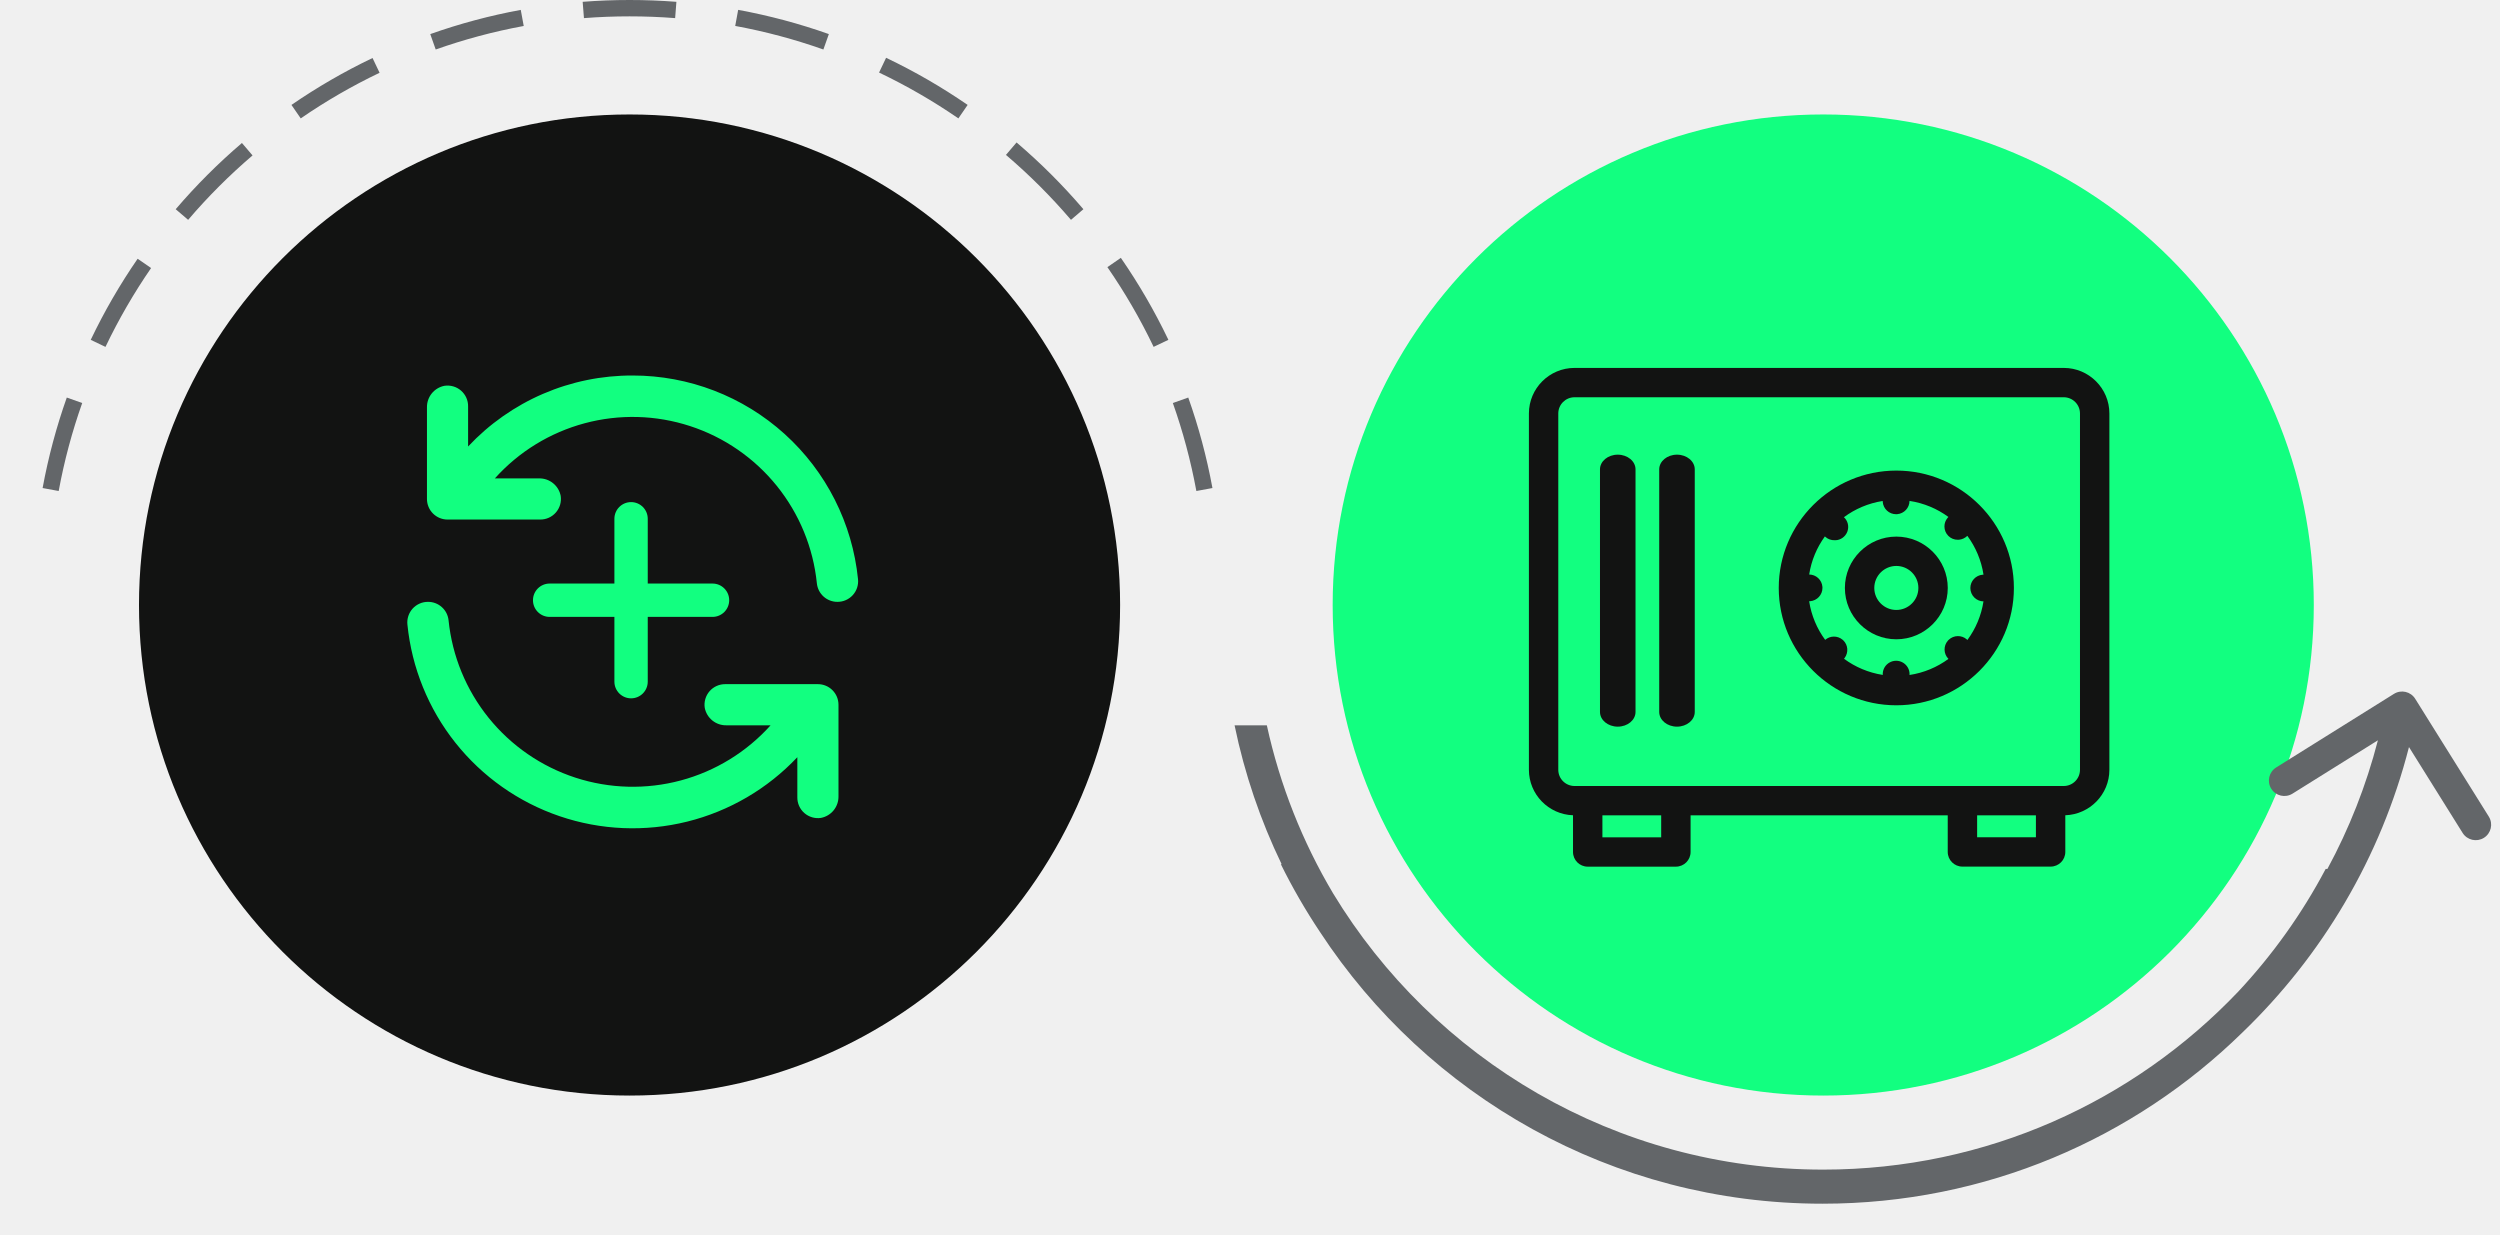
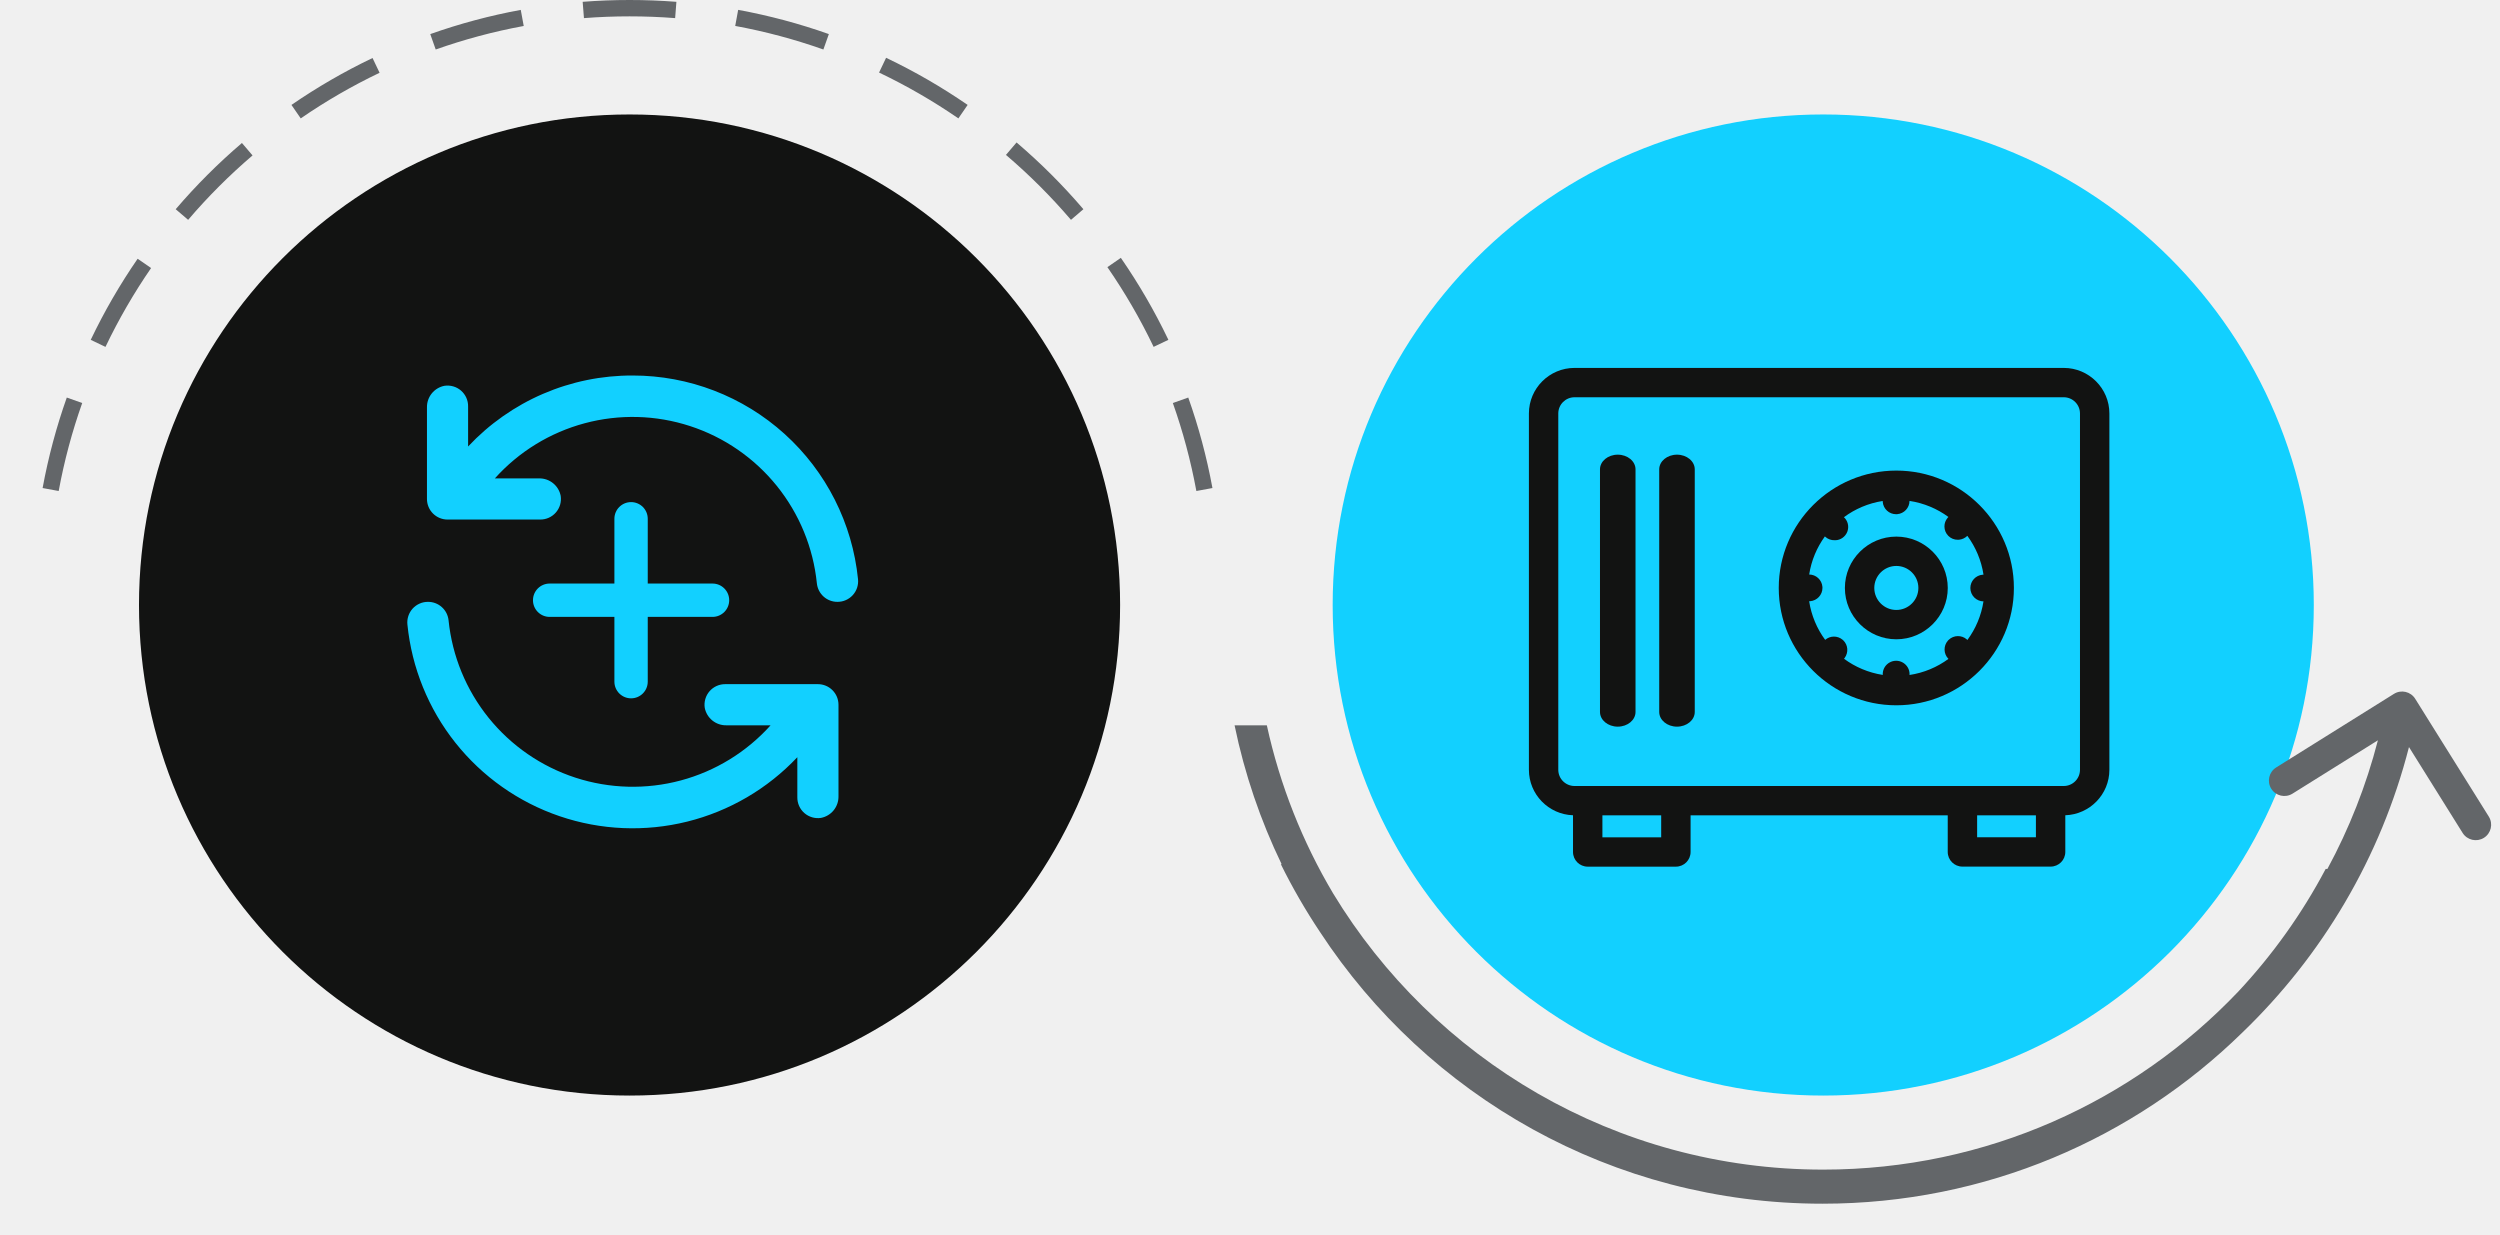
<svg xmlns="http://www.w3.org/2000/svg" width="162" height="80" viewBox="0 0 162 80" fill="none">
  <path fill-rule="evenodd" clip-rule="evenodd" d="M3.803 31.817L2.76 31.625L2.761 31.624C3.132 29.611 3.658 27.652 4.328 25.761L5.327 26.115C4.676 27.954 4.164 29.858 3.803 31.816L3.803 31.817ZM6.835 22.479L5.879 22.022C6.756 20.186 7.774 18.429 8.919 16.767L9.791 17.369C8.678 18.985 7.688 20.693 6.835 22.479ZM12.191 14.246L11.385 13.557C12.701 12.018 14.137 10.582 15.677 9.266L16.365 10.071C14.867 11.352 13.471 12.748 12.191 14.246ZM19.487 7.672L18.886 6.799C20.548 5.655 22.305 4.636 24.141 3.759L24.597 4.716C22.812 5.569 21.104 6.559 19.487 7.672ZM28.234 3.208L27.881 2.209C29.771 1.539 31.73 1.012 33.743 0.641L33.745 0.641L33.937 1.683L33.935 1.684C31.978 2.044 30.073 2.557 28.234 3.208ZM37.84 1.174L37.757 0.118L37.759 0.117C38.761 0.04 39.773 0 40.795 0C41.815 0 42.826 0.04 43.827 0.117L43.831 0.117L43.749 1.174L43.745 1.174C42.771 1.098 41.788 1.06 40.795 1.06C39.801 1.06 38.815 1.098 37.841 1.174L37.84 1.174ZM47.642 1.681L47.833 0.639L47.845 0.641C49.85 1.01 51.801 1.534 53.685 2.2L53.709 2.209L53.355 3.208L53.332 3.2C51.5 2.552 49.603 2.043 47.653 1.683L47.642 1.681ZM56.963 4.702L57.419 3.745L57.449 3.76C59.272 4.63 61.015 5.639 62.666 6.773L62.703 6.799L62.102 7.672L62.066 7.647C60.46 6.544 58.765 5.563 56.992 4.716L56.963 4.702ZM65.186 10.038L65.873 9.232L65.913 9.266C67.437 10.569 68.858 11.987 70.163 13.509L70.204 13.557L69.399 14.246L69.359 14.199C68.089 12.719 66.707 11.338 65.225 10.072L65.186 10.038ZM71.759 17.311L72.631 16.709L72.671 16.767C73.8 18.407 74.806 20.137 75.675 21.946L75.711 22.021L74.754 22.478L74.72 22.405C73.874 20.646 72.896 18.963 71.798 17.368L71.759 17.311ZM78.567 31.625L77.524 31.817L77.524 31.816C77.163 29.858 76.651 27.954 76 26.115L76.999 25.761C77.669 27.652 78.196 29.611 78.566 31.624L78.567 31.625Z" fill="#636669" />
  <g clip-path="url(#clip0_1413_55656)">
    <path fill-rule="evenodd" clip-rule="evenodd" d="M40.795 7.417C58.351 7.417 72.583 21.649 72.583 39.205C72.583 56.761 58.351 70.993 40.795 70.993C23.239 70.993 9.007 56.761 9.007 39.205C9.007 21.649 23.239 7.417 40.795 7.417Z" fill="#121312" />
    <g clip-path="url(#clip1_1413_55656)">
-       <path d="M41 24.333C39.001 24.325 37.023 24.73 35.187 25.521C33.352 26.313 31.7 27.474 30.333 28.933V26.333C30.336 26.14 30.296 25.949 30.217 25.772C30.137 25.596 30.021 25.439 29.875 25.312C29.729 25.185 29.558 25.092 29.372 25.038C29.186 24.984 28.991 24.971 28.8 25C28.477 25.063 28.186 25.238 27.978 25.494C27.771 25.75 27.661 26.071 27.667 26.4V32.333C27.667 32.687 27.807 33.026 28.057 33.276C28.307 33.526 28.646 33.667 29 33.667H35C35.193 33.669 35.385 33.629 35.561 33.55C35.737 33.471 35.895 33.354 36.021 33.208C36.148 33.062 36.242 32.891 36.296 32.705C36.349 32.52 36.362 32.325 36.333 32.133C36.271 31.81 36.096 31.519 35.84 31.312C35.584 31.104 35.263 30.994 34.933 31H32.067C33.62 29.27 35.642 28.029 37.887 27.427C40.132 26.825 42.503 26.888 44.713 27.608C46.923 28.328 48.877 29.675 50.336 31.484C51.795 33.293 52.698 35.488 52.933 37.8C52.967 38.13 53.122 38.436 53.368 38.658C53.615 38.88 53.935 39.002 54.267 39C54.454 39.001 54.639 38.963 54.81 38.887C54.981 38.812 55.134 38.702 55.26 38.564C55.386 38.425 55.481 38.262 55.54 38.085C55.598 37.907 55.619 37.719 55.6 37.533C55.236 33.914 53.541 30.56 50.843 28.121C48.145 25.681 44.637 24.332 41 24.333Z" fill="#12FF80" />
-       <path d="M53 44.333H47C46.807 44.331 46.615 44.371 46.439 44.45C46.263 44.529 46.106 44.646 45.979 44.792C45.852 44.938 45.759 45.109 45.705 45.295C45.651 45.48 45.638 45.676 45.667 45.867C45.73 46.19 45.904 46.481 46.16 46.688C46.416 46.896 46.737 47.006 47.067 47H49.934C48.381 48.73 46.359 49.971 44.114 50.573C41.869 51.175 39.497 51.112 37.287 50.392C35.077 49.672 33.124 48.325 31.664 46.516C30.205 44.707 29.303 42.512 29.067 40.2C29.034 39.87 28.879 39.564 28.632 39.342C28.386 39.12 28.065 38.998 27.734 39C27.547 38.999 27.362 39.037 27.191 39.113C27.019 39.188 26.866 39.298 26.74 39.436C26.615 39.575 26.519 39.738 26.461 39.915C26.402 40.093 26.381 40.281 26.4 40.467C26.68 43.266 27.759 45.926 29.509 48.129C31.259 50.331 33.605 51.985 36.268 52.891C38.931 53.798 41.799 53.919 44.529 53.241C47.26 52.563 49.737 51.114 51.667 49.067V51.667C51.665 51.86 51.705 52.051 51.784 52.228C51.863 52.404 51.979 52.561 52.125 52.688C52.271 52.815 52.443 52.908 52.628 52.962C52.814 53.016 53.009 53.029 53.2 53C53.524 52.937 53.815 52.763 54.022 52.507C54.229 52.25 54.34 51.929 54.334 51.6V45.667C54.334 45.313 54.193 44.974 53.943 44.724C53.693 44.474 53.354 44.333 53 44.333Z" fill="#12FF80" />
-       <path fill-rule="evenodd" clip-rule="evenodd" d="M46.171 37.814H41.974V33.617C41.974 33.02 41.491 32.536 40.894 32.536C40.297 32.536 39.813 33.02 39.813 33.617V37.814H35.617C35.02 37.814 34.537 38.298 34.537 38.895C34.537 39.491 35.02 39.975 35.617 39.975H39.813V44.172C39.813 44.768 40.297 45.252 40.894 45.252C41.491 45.252 41.974 44.768 41.974 44.172V39.975H46.171C46.768 39.975 47.252 39.491 47.252 38.895C47.252 38.298 46.768 37.814 46.171 37.814Z" fill="#12FF80" />
+       <path d="M41 24.333C39.001 24.325 37.023 24.73 35.187 25.521C33.352 26.313 31.7 27.474 30.333 28.933V26.333C30.336 26.14 30.296 25.949 30.217 25.772C30.137 25.596 30.021 25.439 29.875 25.312C29.729 25.185 29.558 25.092 29.372 25.038C29.186 24.984 28.991 24.971 28.8 25C28.477 25.063 28.186 25.238 27.978 25.494C27.771 25.75 27.661 26.071 27.667 26.4V32.333C27.667 32.687 27.807 33.026 28.057 33.276C28.307 33.526 28.646 33.667 29 33.667H35C35.193 33.669 35.385 33.629 35.561 33.55C35.737 33.471 35.895 33.354 36.021 33.208C36.148 33.062 36.242 32.891 36.296 32.705C36.349 32.52 36.362 32.325 36.333 32.133C36.271 31.81 36.096 31.519 35.84 31.312C35.584 31.104 35.263 30.994 34.933 31H32.067C33.62 29.27 35.642 28.029 37.887 27.427C40.132 26.825 42.503 26.888 44.713 27.608C46.923 28.328 48.877 29.675 50.336 31.484C51.795 33.293 52.698 35.488 52.933 37.8C52.967 38.13 53.122 38.436 53.368 38.658C53.615 38.88 53.935 39.002 54.267 39C54.454 39.001 54.639 38.963 54.81 38.887C54.981 38.812 55.134 38.702 55.26 38.564C55.386 38.425 55.481 38.262 55.54 38.085C55.598 37.907 55.619 37.719 55.6 37.533C55.236 33.914 53.541 30.56 50.843 28.121C48.145 25.681 44.637 24.332 41 24.333Z" fill="#12d0ff" />
+       <path d="M53 44.333H47C46.807 44.331 46.615 44.371 46.439 44.45C46.263 44.529 46.106 44.646 45.979 44.792C45.852 44.938 45.759 45.109 45.705 45.295C45.651 45.48 45.638 45.676 45.667 45.867C45.73 46.19 45.904 46.481 46.16 46.688C46.416 46.896 46.737 47.006 47.067 47H49.934C48.381 48.73 46.359 49.971 44.114 50.573C41.869 51.175 39.497 51.112 37.287 50.392C35.077 49.672 33.124 48.325 31.664 46.516C30.205 44.707 29.303 42.512 29.067 40.2C29.034 39.87 28.879 39.564 28.632 39.342C28.386 39.12 28.065 38.998 27.734 39C27.547 38.999 27.362 39.037 27.191 39.113C27.019 39.188 26.866 39.298 26.74 39.436C26.615 39.575 26.519 39.738 26.461 39.915C26.402 40.093 26.381 40.281 26.4 40.467C26.68 43.266 27.759 45.926 29.509 48.129C31.259 50.331 33.605 51.985 36.268 52.891C38.931 53.798 41.799 53.919 44.529 53.241C47.26 52.563 49.737 51.114 51.667 49.067V51.667C51.665 51.86 51.705 52.051 51.784 52.228C51.863 52.404 51.979 52.561 52.125 52.688C52.271 52.815 52.443 52.908 52.628 52.962C52.814 53.016 53.009 53.029 53.2 53C53.524 52.937 53.815 52.763 54.022 52.507C54.229 52.25 54.34 51.929 54.334 51.6V45.667C54.334 45.313 54.193 44.974 53.943 44.724C53.693 44.474 53.354 44.333 53 44.333Z" fill="#12d0ff" />
+       <path fill-rule="evenodd" clip-rule="evenodd" d="M46.171 37.814H41.974V33.617C41.974 33.02 41.491 32.536 40.894 32.536C40.297 32.536 39.813 33.02 39.813 33.617V37.814H35.617C35.02 37.814 34.537 38.298 34.537 38.895C34.537 39.491 35.02 39.975 35.617 39.975H39.813V44.172C39.813 44.768 40.297 45.252 40.894 45.252C41.491 45.252 41.974 44.768 41.974 44.172V39.975H46.171C46.768 39.975 47.252 39.491 47.252 38.895C47.252 38.298 46.768 37.814 46.171 37.814Z" fill="#12d0ff" />
    </g>
  </g>
  <g clip-path="url(#clip2_1413_55656)">
-     <path fill-rule="evenodd" clip-rule="evenodd" d="M118.146 7.417C135.702 7.417 149.934 21.649 149.934 39.205C149.934 56.761 135.702 70.993 118.146 70.993C100.59 70.993 86.357 56.761 86.357 39.205C86.357 21.649 100.59 7.417 118.146 7.417Z" fill="#12FF80" />
+     <path fill-rule="evenodd" clip-rule="evenodd" d="M118.146 7.417C135.702 7.417 149.934 21.649 149.934 39.205C149.934 56.761 135.702 70.993 118.146 70.993C100.59 70.993 86.357 56.761 86.357 39.205C86.357 21.649 100.59 7.417 118.146 7.417Z" fill="#12d0ff" />
    <g clip-path="url(#clip3_1413_55656)">
      <path fill-rule="evenodd" clip-rule="evenodd" d="M134.783 49.882C134.783 50.462 134.311 50.933 133.731 50.933H102.03C101.45 50.933 100.977 50.462 100.977 49.882V26.793C100.977 26.214 101.45 25.742 102.03 25.742H133.731C134.311 25.742 134.783 26.214 134.783 26.793V49.882ZM128.118 54.255H131.927V52.834H128.118V54.255ZM103.836 54.258H107.645V52.834H103.836V54.258ZM133.731 23.841H102.03C100.4 23.841 99.073 25.166 99.073 26.793V49.882C99.073 51.476 100.347 52.777 101.931 52.829V55.208C101.931 55.734 102.358 56.159 102.884 56.159H108.597C109.124 56.159 109.55 55.734 109.55 55.208V52.834H126.213V55.206C126.213 55.731 126.64 56.156 127.165 56.156H132.879C133.405 56.156 133.832 55.731 133.832 55.206V52.829C135.416 52.775 136.688 51.476 136.688 49.882V26.793C136.688 25.166 135.362 23.841 133.731 23.841Z" fill="#121312" />
      <path fill-rule="evenodd" clip-rule="evenodd" d="M122.882 30.494C127.082 30.494 130.5 33.906 130.5 38.099C130.5 42.292 127.082 45.703 122.882 45.703C118.681 45.703 115.263 42.292 115.263 38.099C115.263 33.906 118.681 30.494 122.882 30.494ZM123.736 32.459C123.735 32.909 123.385 33.282 122.938 33.318L122.867 33.321C122.412 33.321 122.038 32.971 122.002 32.526L121.999 32.463C121.069 32.608 120.212 32.977 119.487 33.514L119.471 33.5C119.728 33.726 119.825 34.081 119.723 34.404L119.699 34.472C119.569 34.789 119.264 34.997 118.94 35.007L118.87 35.006C118.663 35.01 118.463 34.938 118.306 34.807L118.254 34.758C117.733 35.475 117.375 36.316 117.235 37.228L117.227 37.228C117.682 37.228 118.056 37.578 118.092 38.023L118.095 38.095C118.095 38.549 117.744 38.922 117.298 38.958L117.233 38.961C117.375 39.886 117.739 40.74 118.271 41.463C118.596 41.183 119.07 41.183 119.393 41.45L119.452 41.503C119.755 41.804 119.791 42.276 119.537 42.63L119.492 42.688C120.217 43.223 121.074 43.591 122.004 43.735L122.005 43.761C121.978 43.459 122.111 43.167 122.351 42.989L122.414 42.947C122.693 42.774 123.046 42.774 123.326 42.947C123.584 43.106 123.738 43.386 123.739 43.669L123.736 43.739C124.67 43.599 125.531 43.232 126.26 42.696L126.249 42.685C125.936 42.359 125.929 41.851 126.221 41.517L126.276 41.46C126.603 41.148 127.111 41.141 127.443 41.429L127.487 41.472C128.02 40.749 128.387 39.896 128.529 38.97L128.547 38.971C128.068 38.971 127.679 38.583 127.679 38.104C127.679 37.65 128.03 37.277 128.476 37.241L128.531 37.238C128.389 36.307 128.021 35.449 127.484 34.722L127.478 34.727C127.336 34.866 127.151 34.952 126.957 34.972L126.874 34.977C126.64 34.981 126.415 34.89 126.253 34.726C126.09 34.564 125.999 34.344 125.999 34.115C125.999 33.911 126.071 33.715 126.201 33.561L126.258 33.5C125.529 32.965 124.669 32.599 123.736 32.459Z" fill="#121312" />
      <path fill-rule="evenodd" clip-rule="evenodd" d="M122.882 36.673C122.095 36.673 121.454 37.313 121.454 38.099C121.454 38.885 122.095 39.525 122.882 39.525C123.67 39.525 124.311 38.885 124.311 38.099C124.311 37.313 123.67 36.673 122.882 36.673ZM122.882 41.426C121.045 41.426 119.549 39.933 119.549 38.099C119.549 36.265 121.045 34.772 122.882 34.772C124.72 34.772 126.215 36.265 126.215 38.099C126.215 39.933 124.72 41.426 122.882 41.426Z" fill="#121312" />
      <path fill-rule="evenodd" clip-rule="evenodd" d="M104.83 47.087C104.195 47.087 103.679 46.66 103.679 46.134V30.415C103.679 29.889 104.195 29.462 104.83 29.462C105.466 29.462 105.982 29.889 105.982 30.415V46.134C105.982 46.66 105.466 47.087 104.83 47.087Z" fill="#121312" />
      <path fill-rule="evenodd" clip-rule="evenodd" d="M108.669 47.087C108.033 47.087 107.517 46.66 107.517 46.134V30.415C107.517 29.889 108.033 29.462 108.669 29.462C109.304 29.462 109.82 29.889 109.82 30.415V46.134C109.82 46.66 109.304 47.087 108.669 47.087Z" fill="#121312" />
    </g>
  </g>
  <path fill-rule="evenodd" clip-rule="evenodd" d="M161.274 52.914L156.505 45.281C156.212 44.813 155.595 44.67 155.127 44.963L147.495 49.732C147.026 50.025 146.884 50.642 147.177 51.11C147.469 51.579 148.086 51.721 148.554 51.428L154.088 47.971C153.331 50.907 152.224 53.702 150.814 56.309H150.703C149.17 59.208 147.261 61.878 145.041 64.254C138.28 71.361 128.73 75.791 118.146 75.791C104.678 75.791 92.886 68.619 86.381 57.885C84.406 54.558 82.941 50.894 82.091 47L80 47C80.651 50.157 81.684 53.173 83.049 56H82.999C83.75 57.521 84.597 58.986 85.532 60.387C92.479 70.994 104.471 78 118.1 78C128.689 78 138.29 73.77 145.304 66.909C150.467 61.941 154.271 55.571 156.102 48.41L159.578 53.974C159.871 54.442 160.488 54.584 160.956 54.292C161.425 53.999 161.567 53.382 161.274 52.914Z" fill="#636669" />
  <defs>
    <clipPath id="clip0_1413_55656">
      <rect width="63.576" height="63.576" fill="white" transform="translate(9.00659 7.41724)" />
    </clipPath>
    <clipPath id="clip1_1413_55656">
      <rect width="32" height="32" fill="white" transform="translate(25 23)" />
    </clipPath>
    <clipPath id="clip2_1413_55656">
      <rect width="63.576" height="63.576" fill="white" transform="translate(86.3574 7.41724)" />
    </clipPath>
    <clipPath id="clip3_1413_55656">
      <rect width="37.616" height="32.318" fill="white" transform="translate(99.073 23.8411)" />
    </clipPath>
  </defs>
</svg>
